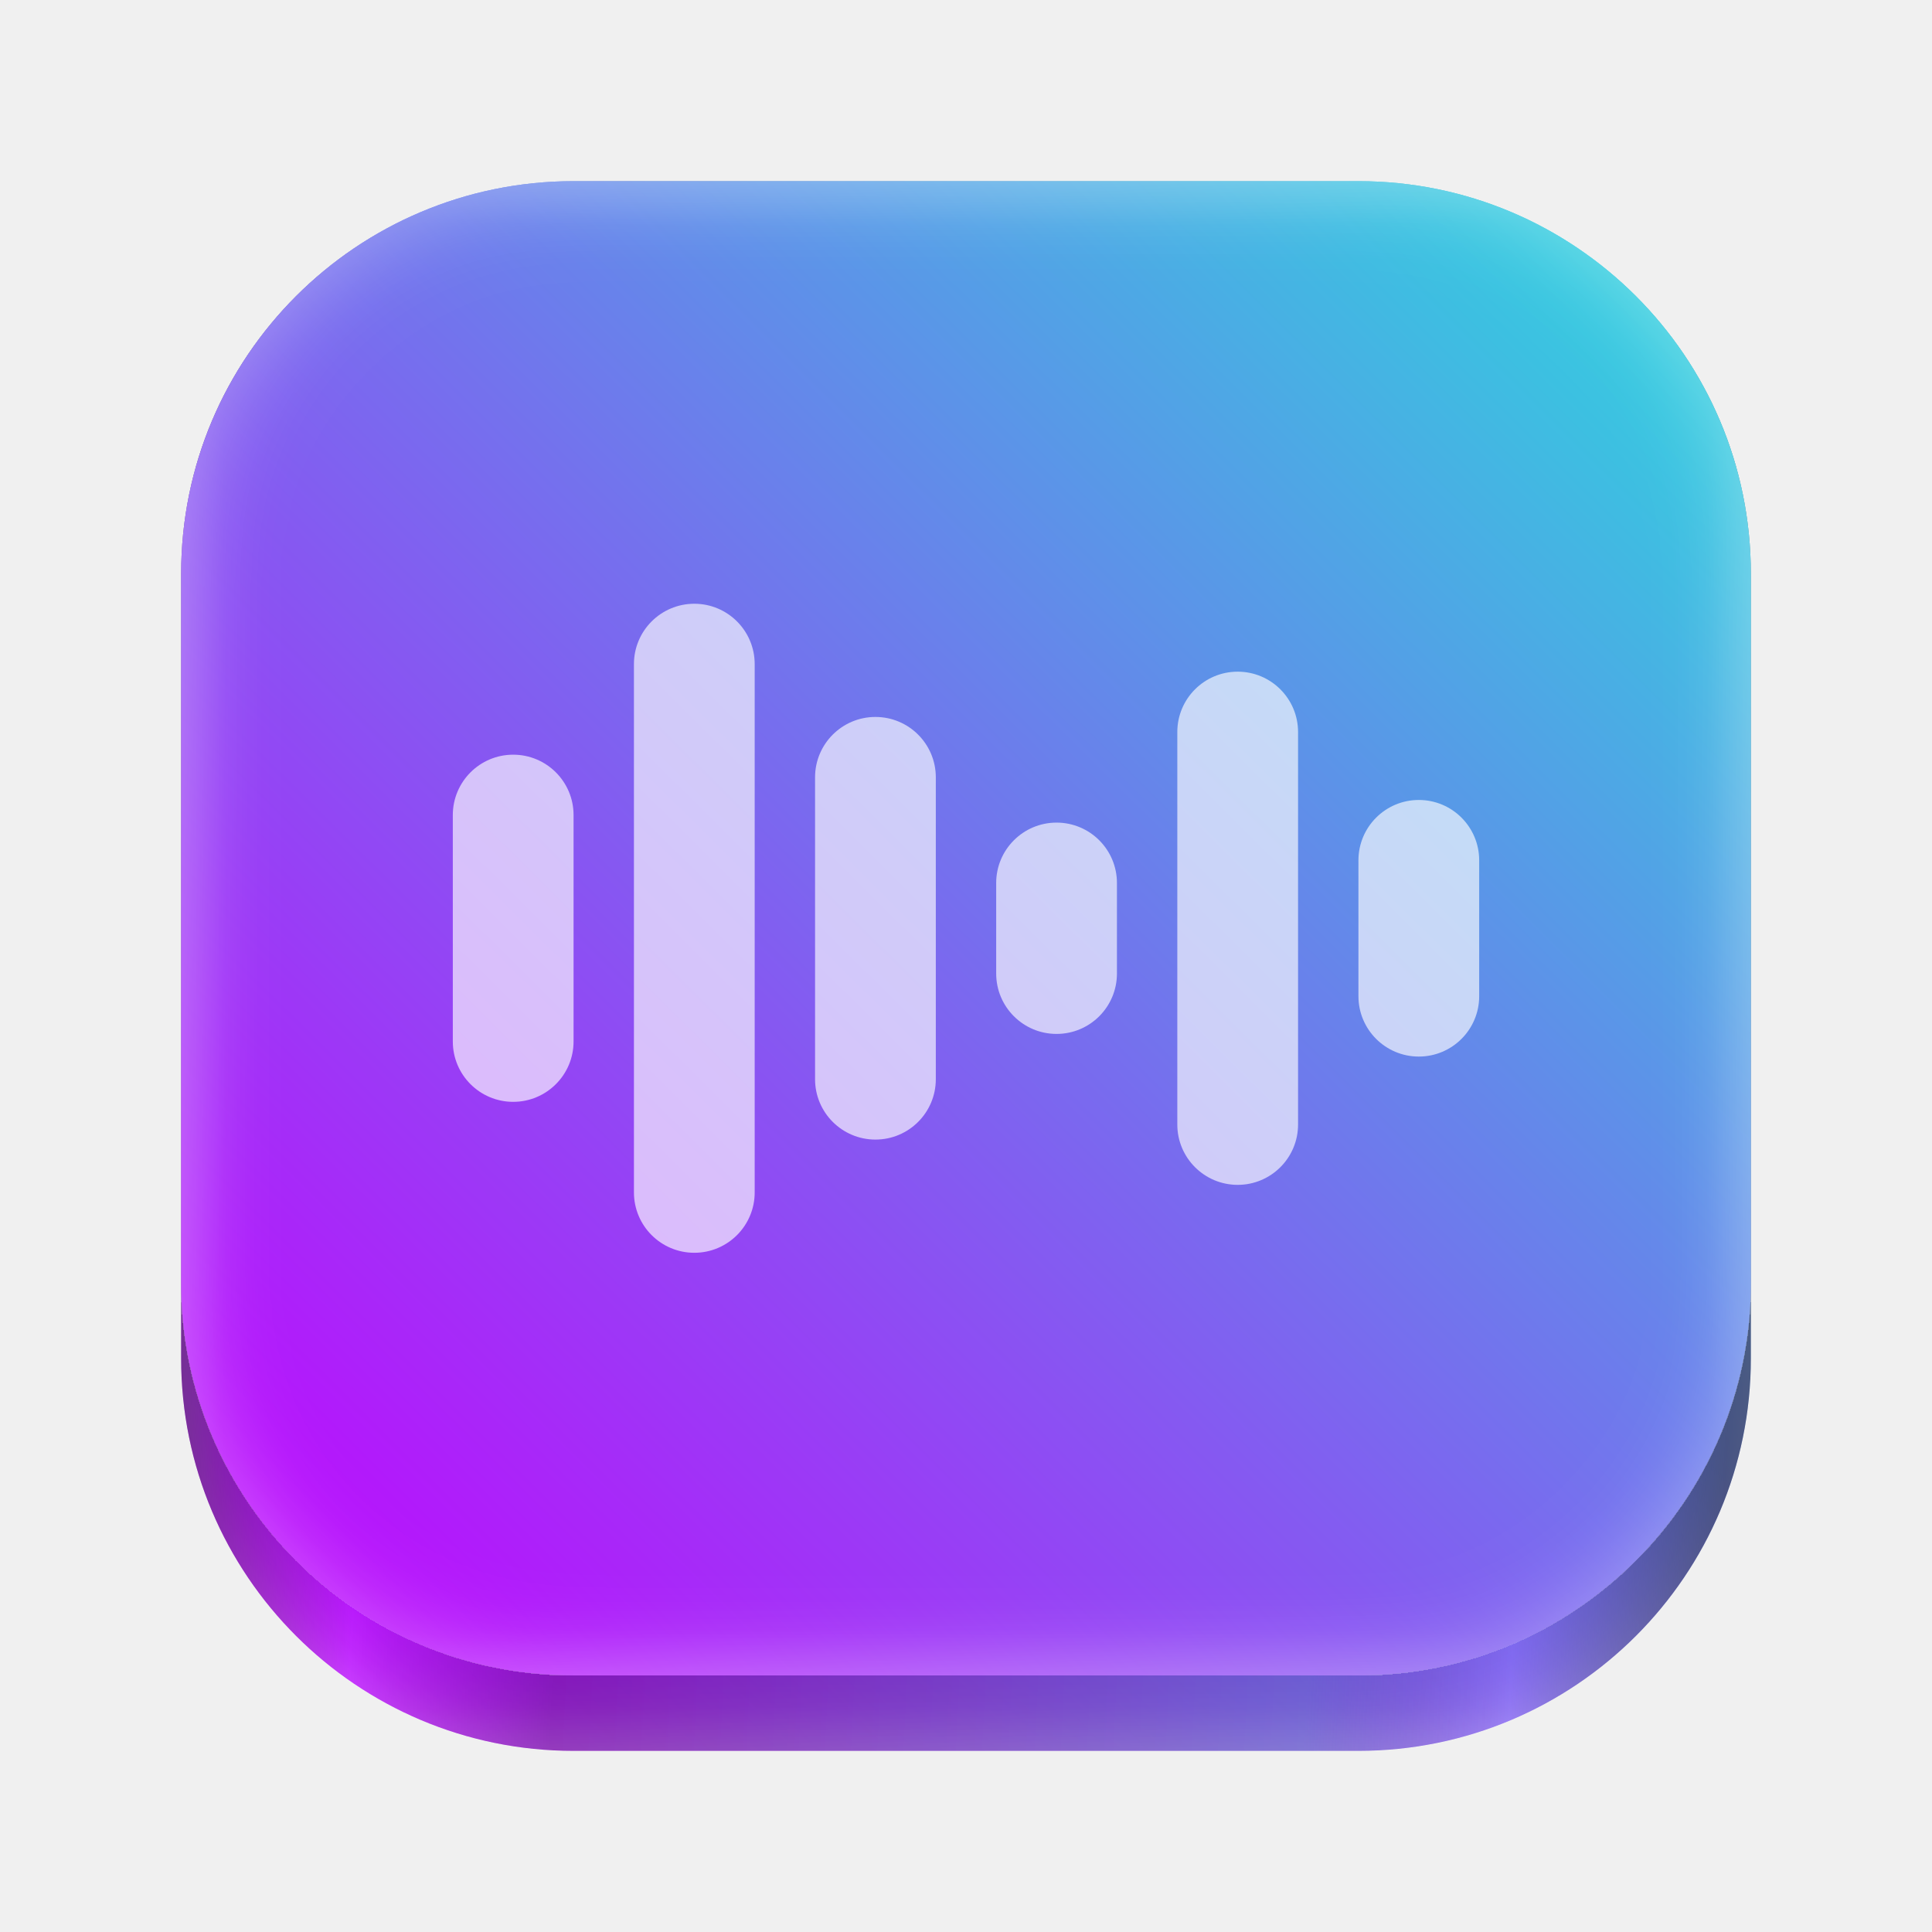
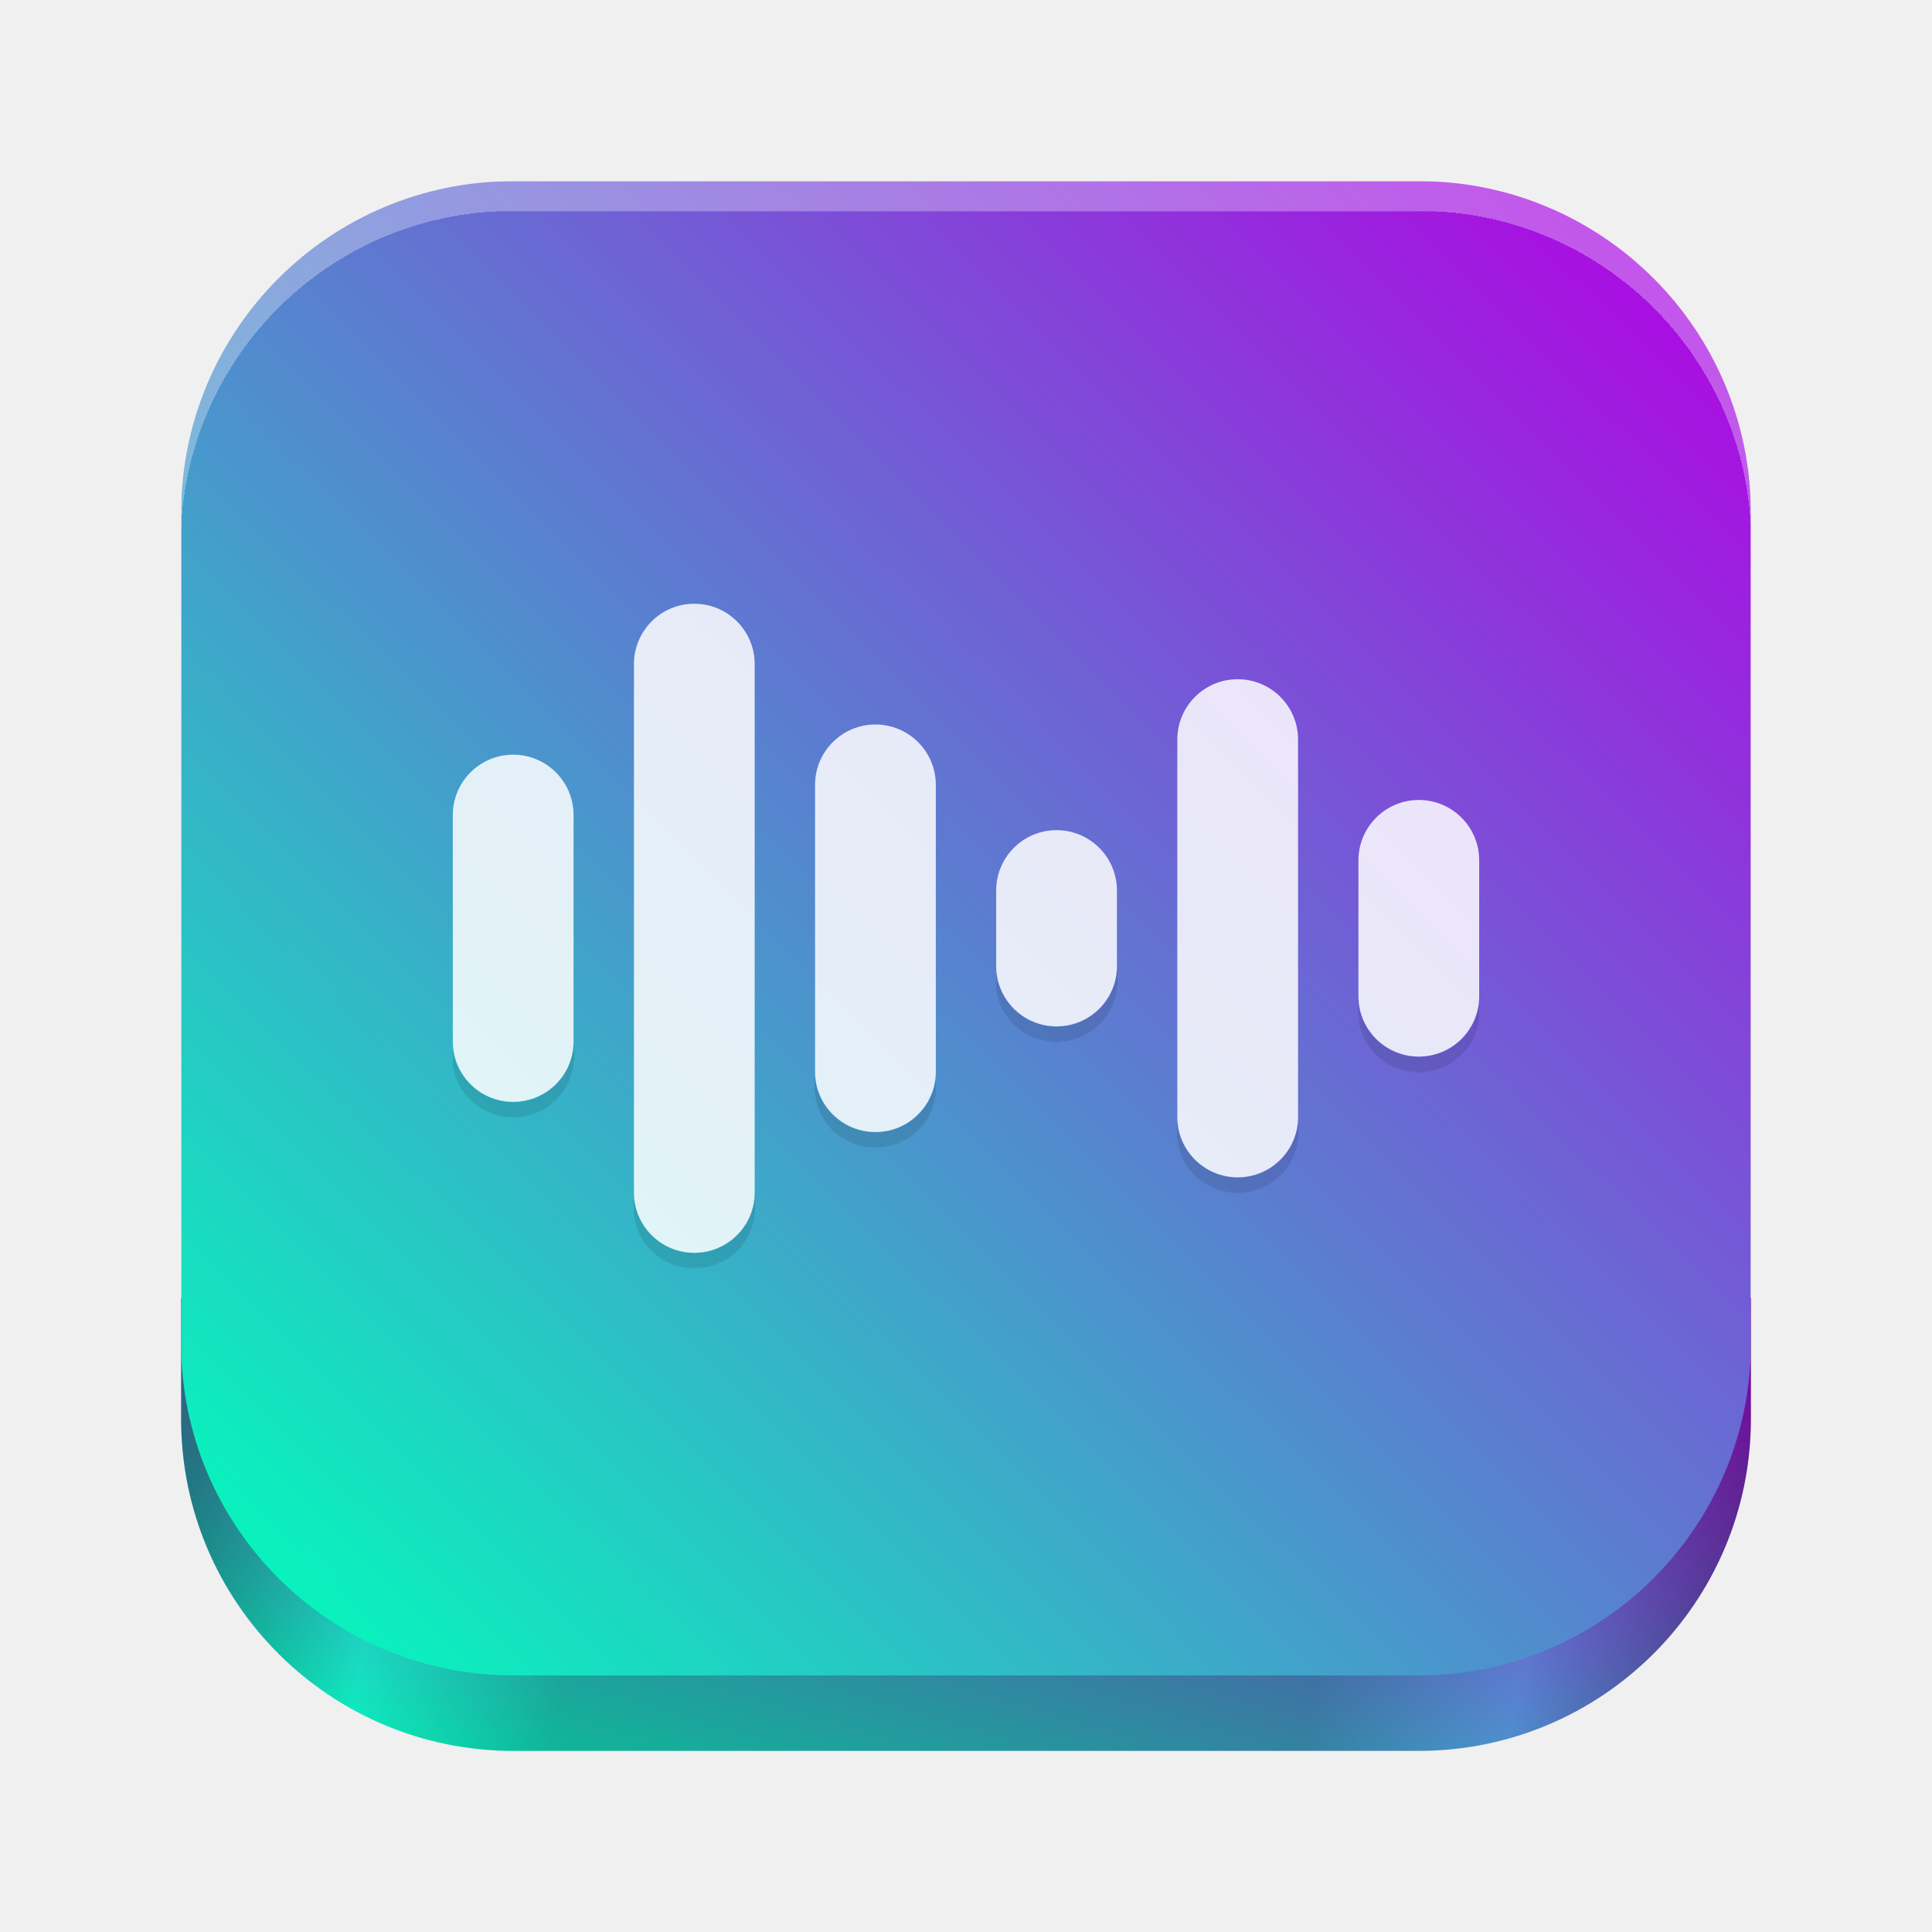
- <svg xmlns="http://www.w3.org/2000/svg" width="128" height="128" viewBox="0 0 128 128" fill="none">
-   <g filter="url(#filter0_i_116_118)">
-     <rect x="12" y="12" width="104" height="104" rx="26" fill="url(#paint0_linear_116_118)" />
+ <svg xmlns="http://www.w3.org/2000/svg" width="128" height="128" fill="none" viewBox="0 0 128 128">
+   <g clip-path="url(#a)">
+     <path fill="url(#b)" d="M12 86h104v8c0 12.15-9.85 22-22 22H34c-12.15 0-22-9.85-22-22z" />
+     <path fill="url(#c)" d="M12 86h104v8c0 12.15-9.85 22-22 22H34c-12.15 0-22-9.85-22-22z" />
+     <g filter="url(#d)">
+       <path fill="url(#e)" d="M12 34c0-12.15 9.85-22 22-22h60c12.15 0 22 9.85 22 22v55c0 12.15-9.85 22-22 22H34c-12.15 0-22-9.85-22-22z" />
+     </g>
+     <g filter="url(#f)">
+       <rect width="8" height="23" x="30" y="50" fill="#fff" fill-opacity=".85" rx="4" />
+       <rect width="8" height="43" x="42" y="40" fill="#fff" fill-opacity=".85" rx="4" />
+       <rect width="8" height="27" x="54" y="48" fill="#fff" fill-opacity=".85" rx="4" />
+       <rect width="8" height="13" x="66" y="55" fill="#fff" fill-opacity=".85" rx="4" />
+       <rect width="8" height="33" x="78" y="45" fill="#fff" fill-opacity=".85" rx="4" />
+       <rect width="8" height="17" x="90" y="53" fill="#fff" fill-opacity=".85" rx="4" />
+     </g>
  </g>
-   <rect x="12" y="12" width="104" height="104" rx="26" fill="url(#paint1_linear_116_118)" />
-   <g filter="url(#filter1_i_116_118)">
-     <path d="M12 38C12 23.641 23.641 12 38 12H90C104.359 12 116 23.641 116 38V85C116 99.359 104.359 111 90 111H38C23.641 111 12 99.359 12 85V38Z" fill="url(#paint2_linear_116_118)" />
-   </g>
-   <rect x="30" y="50" width="8" height="23" rx="4" fill="white" fill-opacity="0.65" />
-   <rect x="42" y="40" width="8" height="43" rx="4" fill="white" fill-opacity="0.65" />
-   <rect x="54" y="47.5" width="8" height="28" rx="4" fill="white" fill-opacity="0.65" />
-   <rect x="66" y="54.5" width="8" height="14" rx="4" fill="white" fill-opacity="0.65" />
-   <rect x="78" y="44.5" width="8" height="34" rx="4" fill="white" fill-opacity="0.65" />
-   <rect x="90" y="53" width="8" height="17" rx="4" fill="white" fill-opacity="0.65" />
  <defs>
-     <filter id="filter0_i_116_118" x="12" y="12" width="104" height="104" filterUnits="userSpaceOnUse" color-interpolation-filters="sRGB">
+     <linearGradient id="b" x1="113.094" x2="96.69" y1="86" y2="140.58" gradientUnits="userSpaceOnUse">
+       <stop stop-color="#B300E4" />
+       <stop offset="1" stop-color="#0FB" />
+     </linearGradient>
+     <linearGradient id="c" x1="12" x2="112.909" y1="100.981" y2="118.66" gradientUnits="userSpaceOnUse">
+       <stop stop-opacity=".35" />
+       <stop offset=".13" stop-opacity="0" />
+       <stop offset=".26" stop-opacity=".2" />
+       <stop offset=".74" stop-opacity=".2" />
+       <stop offset=".87" stop-opacity="0" />
+       <stop offset="1" stop-opacity=".35" />
+     </linearGradient>
+     <linearGradient id="e" x1="113.094" x2="14.906" y1="12" y2="111" gradientUnits="userSpaceOnUse">
+       <stop stop-color="#B300E4" />
+       <stop offset="1" stop-color="#0FB" />
+     </linearGradient>
+     <filter id="d" width="104" height="99" x="12" y="12" color-interpolation-filters="sRGB" filterUnits="userSpaceOnUse">
      <feFlood flood-opacity="0" result="BackgroundImageFix" />
-       <feBlend mode="normal" in="SourceGraphic" in2="BackgroundImageFix" result="shape" />
-       <feColorMatrix in="SourceAlpha" type="matrix" values="0 0 0 0 0 0 0 0 0 0 0 0 0 0 0 0 0 0 127 0" result="hardAlpha" />
-       <feOffset />
-       <feGaussianBlur stdDeviation="3" />
-       <feComposite in2="hardAlpha" operator="arithmetic" k2="-1" k3="1" />
-       <feColorMatrix type="matrix" values="0 0 0 0 1 0 0 0 0 1 0 0 0 0 1 0 0 0 0.35 0" />
-       <feBlend mode="normal" in2="shape" result="effect1_innerShadow_116_118" />
+       <feBlend in="SourceGraphic" in2="BackgroundImageFix" result="shape" />
+       <feColorMatrix in="SourceAlpha" result="hardAlpha" values="0 0 0 0 0 0 0 0 0 0 0 0 0 0 0 0 0 0 127 0" />
+       <feOffset dy="2" />
+       <feComposite in2="hardAlpha" k2="-1" k3="1" operator="arithmetic" />
+       <feColorMatrix values="0 0 0 0 1 0 0 0 0 1 0 0 0 0 1 0 0 0 0.3 0" />
+       <feBlend in2="shape" result="effect1_innerShadow_140_2" />
    </filter>
-     <filter id="filter1_i_116_118" x="12" y="12" width="104" height="99" filterUnits="userSpaceOnUse" color-interpolation-filters="sRGB">
+     <filter id="f" width="68" height="44" x="30" y="40" color-interpolation-filters="sRGB" filterUnits="userSpaceOnUse">
      <feFlood flood-opacity="0" result="BackgroundImageFix" />
-       <feBlend mode="normal" in="SourceGraphic" in2="BackgroundImageFix" result="shape" />
-       <feColorMatrix in="SourceAlpha" type="matrix" values="0 0 0 0 0 0 0 0 0 0 0 0 0 0 0 0 0 0 127 0" result="hardAlpha" />
-       <feOffset />
-       <feGaussianBlur stdDeviation="3" />
-       <feComposite in2="hardAlpha" operator="arithmetic" k2="-1" k3="1" />
-       <feColorMatrix type="matrix" values="0 0 0 0 1 0 0 0 0 1 0 0 0 0 1 0 0 0 0.35 0" />
-       <feBlend mode="normal" in2="shape" result="effect1_innerShadow_116_118" />
+       <feColorMatrix in="SourceAlpha" result="hardAlpha" values="0 0 0 0 0 0 0 0 0 0 0 0 0 0 0 0 0 0 127 0" />
+       <feOffset dy="1" />
+       <feComposite in2="hardAlpha" operator="out" />
+       <feColorMatrix values="0 0 0 0 0 0 0 0 0 0 0 0 0 0 0 0 0 0 0.1 0" />
+       <feBlend in2="BackgroundImageFix" result="effect1_dropShadow_140_2" />
+       <feBlend in="SourceGraphic" in2="effect1_dropShadow_140_2" result="shape" />
    </filter>
-     <linearGradient id="paint0_linear_116_118" x1="113.094" y1="12" x2="10.03" y2="110.92" gradientUnits="userSpaceOnUse">
-       <stop stop-color="#2ADADD" />
-       <stop offset="1" stop-color="#C400FF" />
-     </linearGradient>
-     <linearGradient id="paint1_linear_116_118" x1="12" y1="63.935" x2="115.742" y2="69.178" gradientUnits="userSpaceOnUse">
-       <stop stop-opacity="0.45" />
-       <stop offset="0.13" stop-opacity="0" />
-       <stop offset="0.26" stop-opacity="0.25" />
-       <stop offset="0.74" stop-color="#137375" stop-opacity="0.25" />
-       <stop offset="0.87" stop-opacity="0" />
-       <stop offset="1" stop-opacity="0.45" />
-     </linearGradient>
-     <linearGradient id="paint2_linear_116_118" x1="113.094" y1="12" x2="14.906" y2="111" gradientUnits="userSpaceOnUse">
-       <stop stop-color="#2ADADD" />
-       <stop offset="1" stop-color="#C400FF" />
-     </linearGradient>
+     <clipPath id="a">
+       <path fill="#fff" d="M12 12h104v104H12z" />
+     </clipPath>
  </defs>
</svg>
